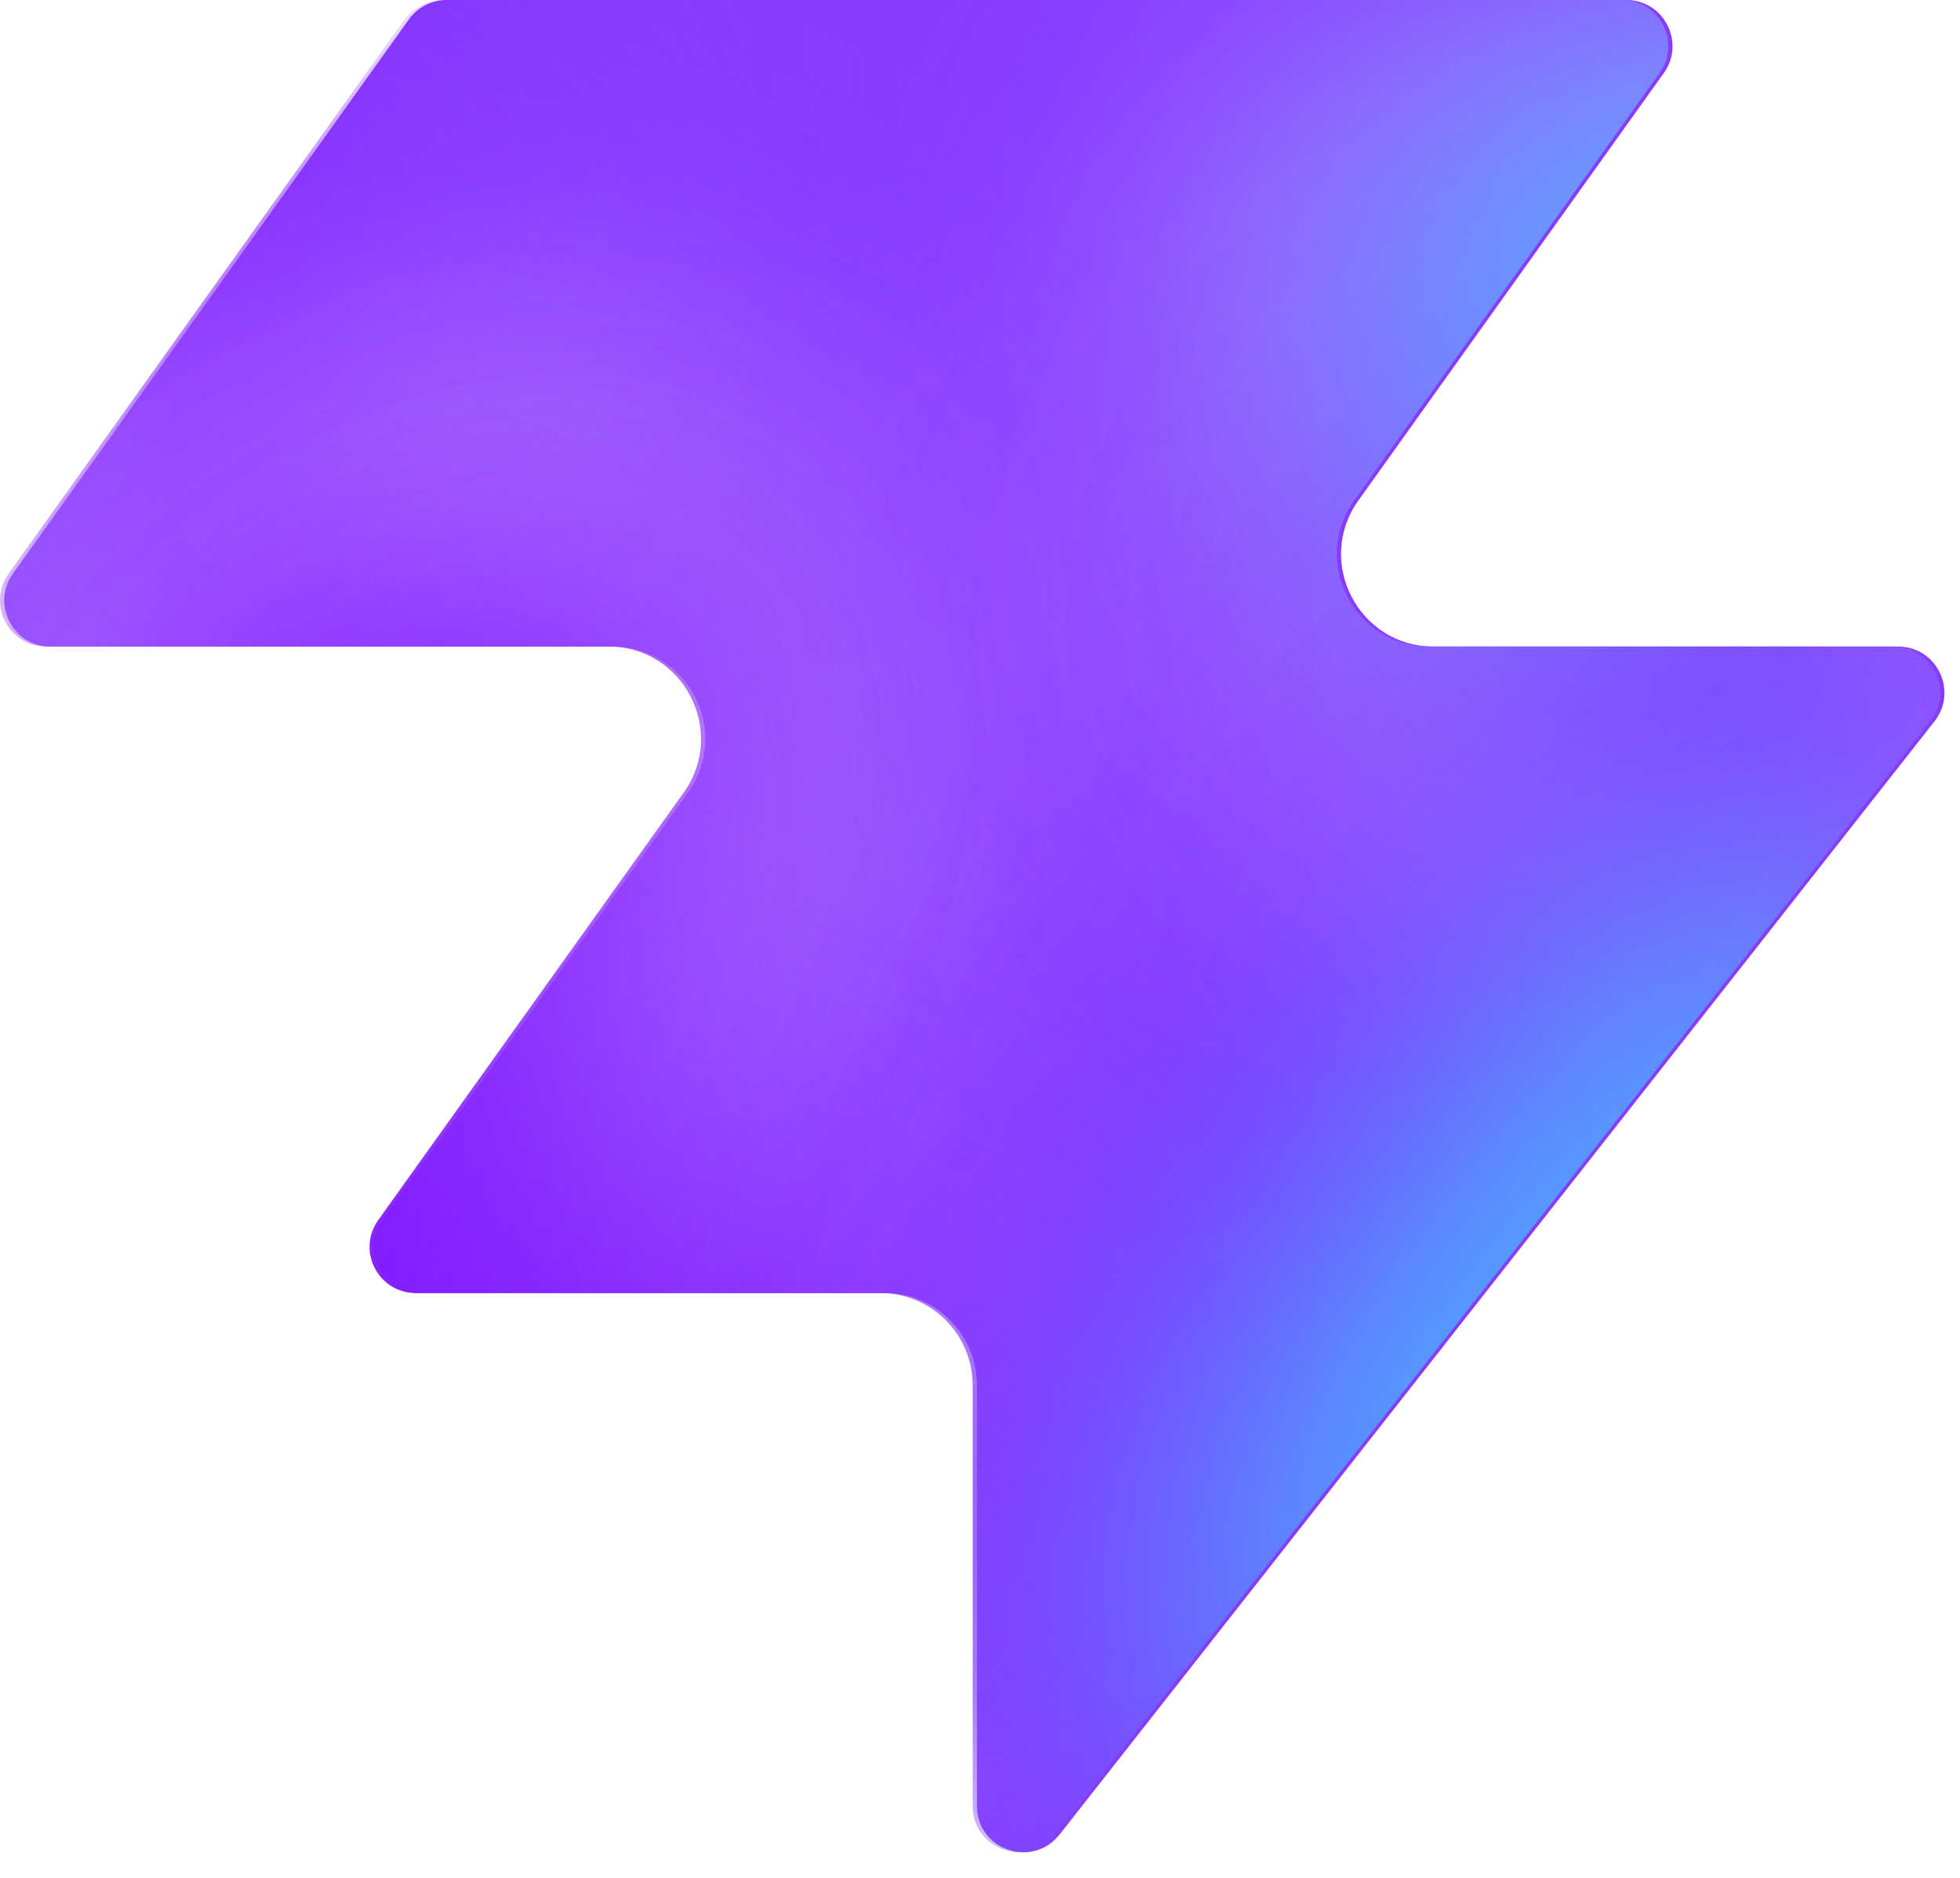
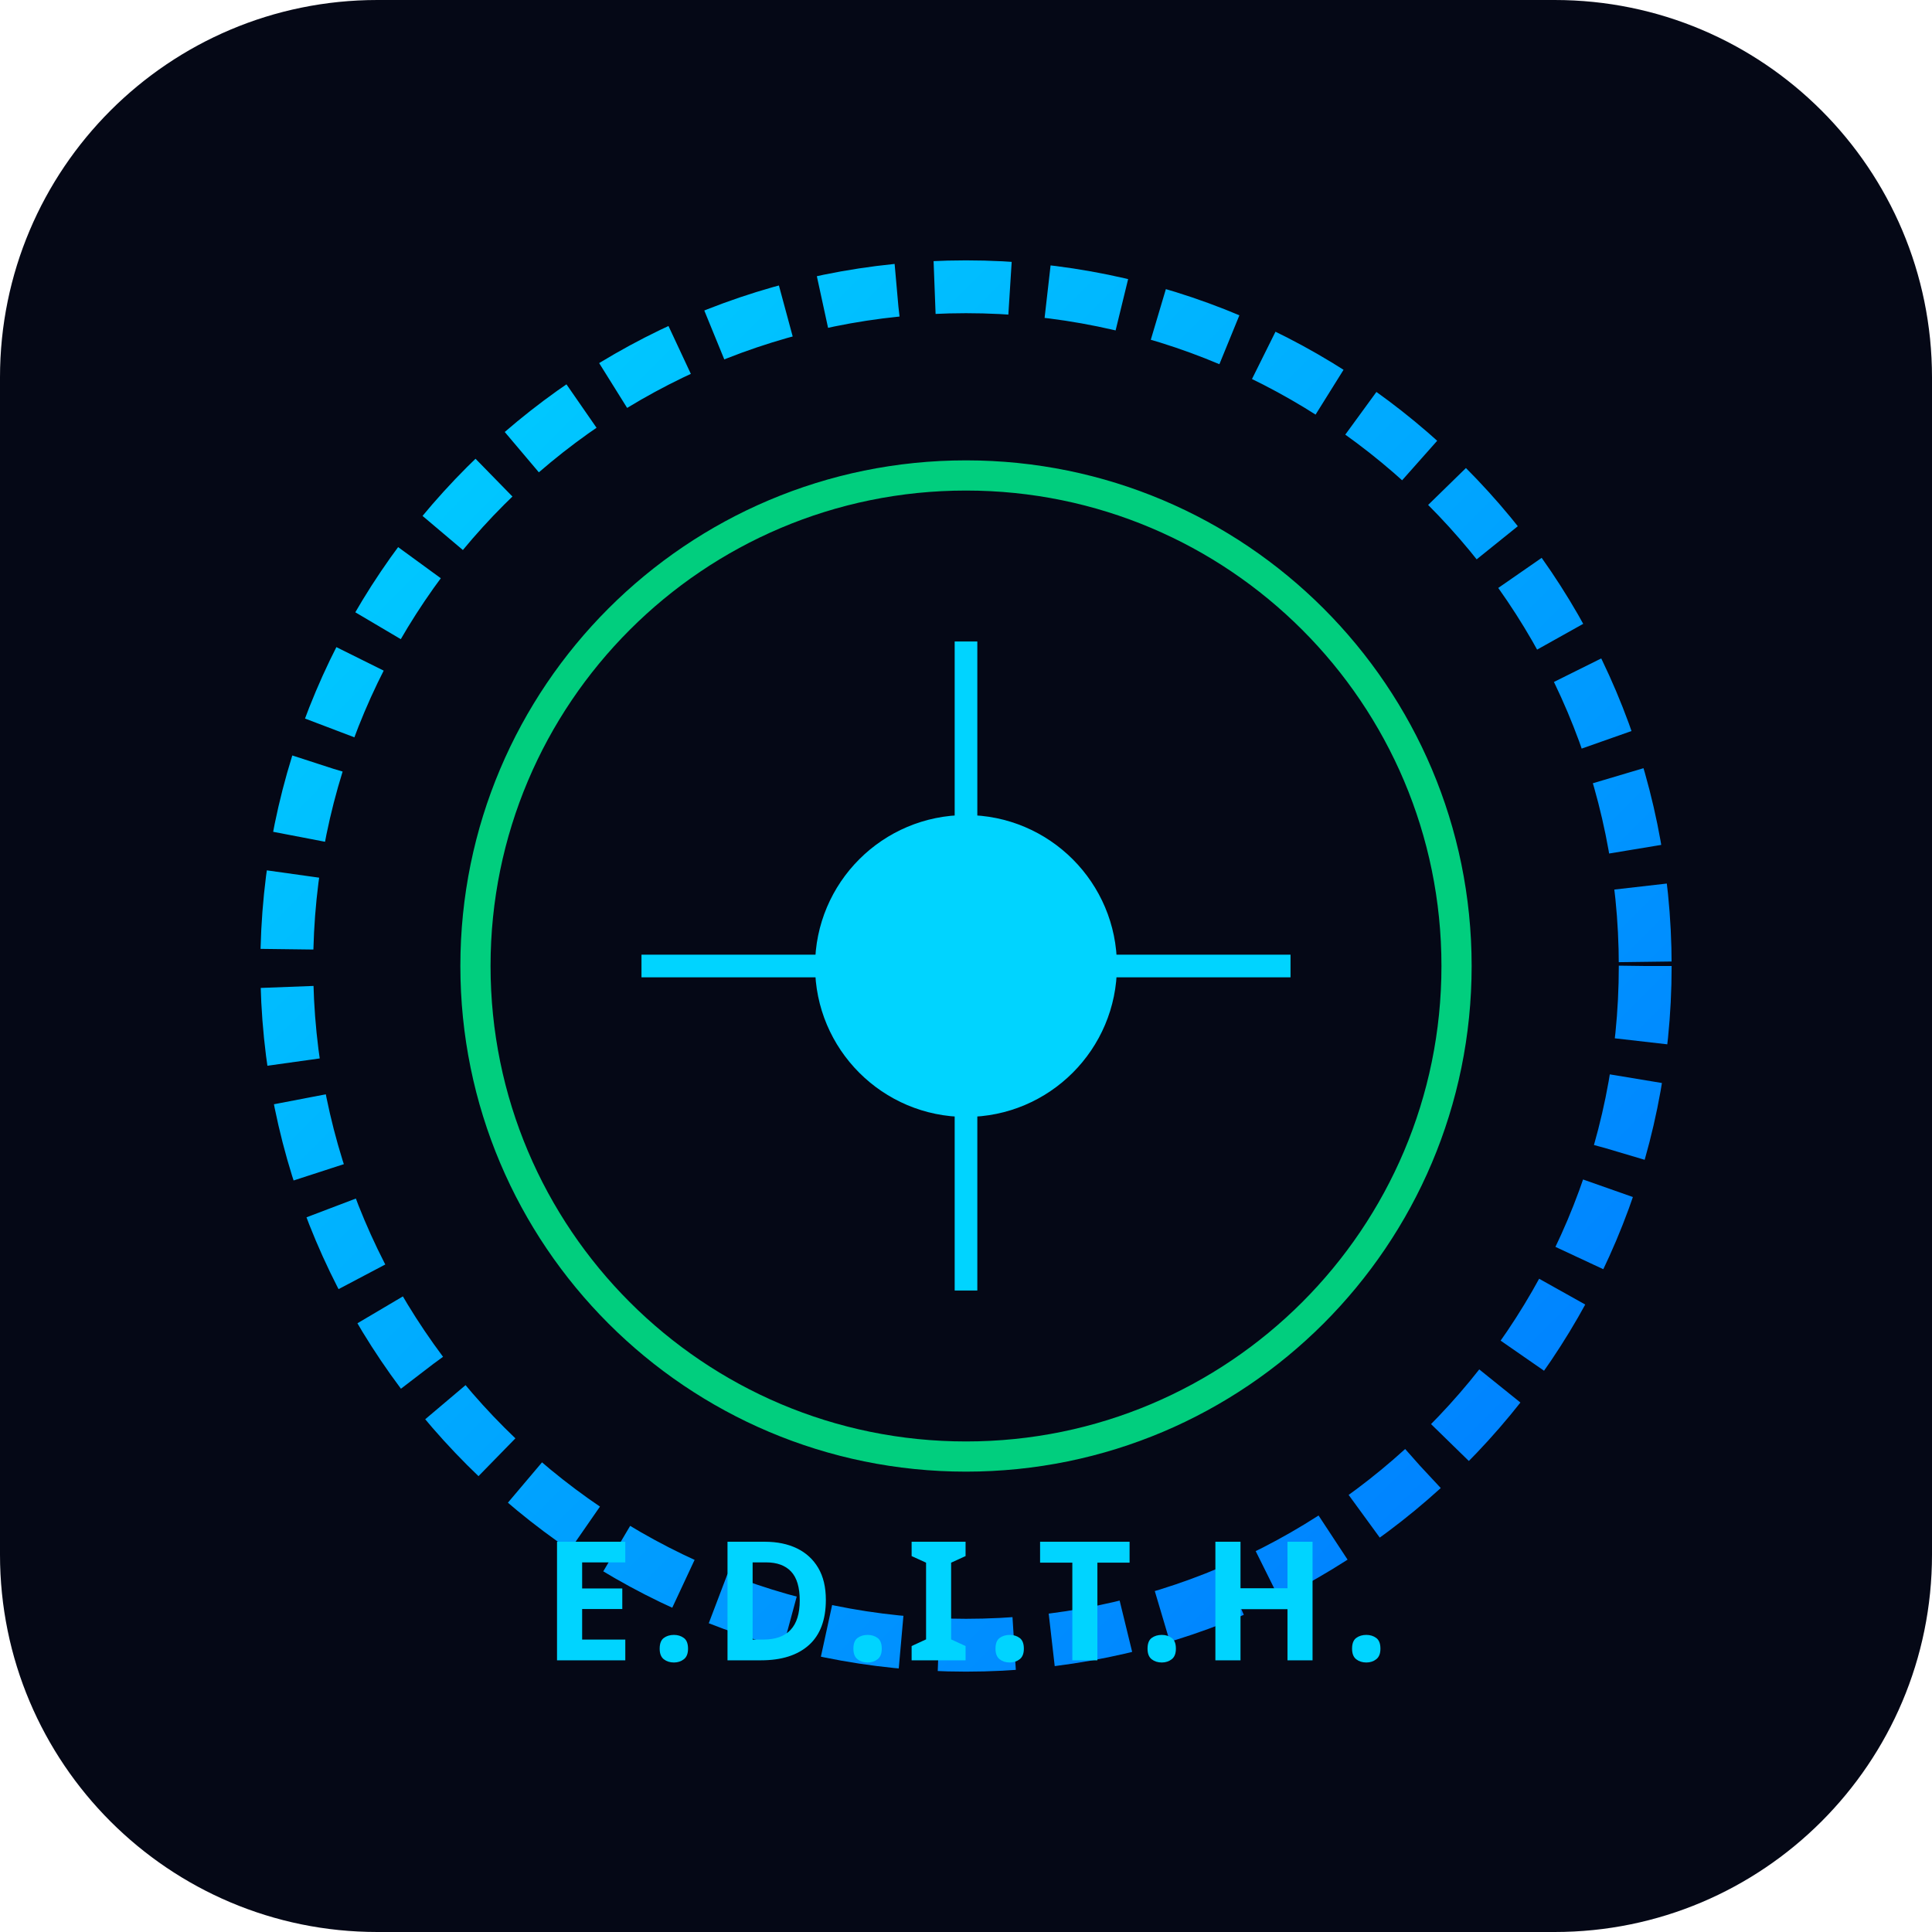
- <svg xmlns="http://www.w3.org/2000/svg" width="48" height="46" fill="none" viewBox="0 0 48 46">
-   <path fill="#863bff" d="M25.946 44.938c-.664.845-2.021.375-2.021-.698V33.937a2.26 2.26 0 0 0-2.262-2.262H10.287c-.92 0-1.456-1.04-.92-1.788l7.48-10.471c1.07-1.497 0-3.578-1.842-3.578H1.237c-.92 0-1.456-1.04-.92-1.788L10.013.474c.214-.297.556-.474.92-.474h28.894c.92 0 1.456 1.04.92 1.788l-7.48 10.471c-1.07 1.498 0 3.579 1.842 3.579h11.377c.943 0 1.473 1.088.89 1.83L25.947 44.94z" style="fill:#863bff;fill:color(display-p3 .525 .23 1);fill-opacity:1" />
-   <mask id="a" width="48" height="46" x="0" y="0" maskUnits="userSpaceOnUse" style="mask-type:alpha">
-     <path fill="#000" d="M25.842 44.938c-.664.844-2.021.375-2.021-.698V33.937a2.26 2.26 0 0 0-2.262-2.262H10.183c-.92 0-1.456-1.04-.92-1.788l7.48-10.471c1.07-1.498 0-3.579-1.842-3.579H1.133c-.92 0-1.456-1.04-.92-1.787L9.91.473c.214-.297.556-.474.92-.474h28.894c.92 0 1.456 1.04.92 1.788l-7.48 10.471c-1.07 1.498 0 3.578 1.842 3.578h11.377c.943 0 1.473 1.088.89 1.832L25.843 44.94z" style="fill:#000;fill-opacity:1" />
-   </mask>
-   <g mask="url(#a)">
-     <g filter="url(#b)">
-       <ellipse cx="5.508" cy="14.704" fill="#ede6ff" rx="5.508" ry="14.704" style="fill:#ede6ff;fill:color(display-p3 .927 .903 1);fill-opacity:1" transform="matrix(.00324 1 1 -.00324 -4.47 31.516)" />
-     </g>
-     <g filter="url(#c)">
-       <ellipse cx="10.399" cy="29.851" fill="#ede6ff" rx="10.399" ry="29.851" style="fill:#ede6ff;fill:color(display-p3 .927 .903 1);fill-opacity:1" transform="matrix(.00324 1 1 -.00324 -39.328 7.883)" />
-     </g>
-     <g filter="url(#d)">
-       <ellipse cx="5.508" cy="30.487" fill="#7e14ff" rx="5.508" ry="30.487" style="fill:#7e14ff;fill:color(display-p3 .492 .077 1);fill-opacity:1" transform="rotate(89.814 -25.913 -14.639)scale(1 -1)" />
-     </g>
-     <g filter="url(#e)">
-       <ellipse cx="5.508" cy="30.599" fill="#7e14ff" rx="5.508" ry="30.599" style="fill:#7e14ff;fill:color(display-p3 .492 .077 1);fill-opacity:1" transform="rotate(89.814 -32.644 -3.334)scale(1 -1)" />
-     </g>
-     <g filter="url(#f)">
-       <ellipse cx="5.508" cy="30.599" fill="#7e14ff" rx="5.508" ry="30.599" style="fill:#7e14ff;fill:color(display-p3 .492 .077 1);fill-opacity:1" transform="matrix(.00324 1 1 -.00324 -34.34 30.47)" />
-     </g>
-     <g filter="url(#g)">
-       <ellipse cx="14.072" cy="22.078" fill="#ede6ff" rx="14.072" ry="22.078" style="fill:#ede6ff;fill:color(display-p3 .927 .903 1);fill-opacity:1" transform="rotate(93.35 24.506 48.493)scale(-1 1)" />
-     </g>
-     <g filter="url(#h)">
-       <ellipse cx="3.47" cy="21.501" fill="#7e14ff" rx="3.47" ry="21.501" style="fill:#7e14ff;fill:color(display-p3 .492 .077 1);fill-opacity:1" transform="rotate(89.009 28.708 47.59)scale(-1 1)" />
-     </g>
-     <g filter="url(#i)">
-       <ellipse cx="3.47" cy="21.501" fill="#7e14ff" rx="3.47" ry="21.501" style="fill:#7e14ff;fill:color(display-p3 .492 .077 1);fill-opacity:1" transform="rotate(89.009 28.708 47.59)scale(-1 1)" />
-     </g>
-     <g filter="url(#j)">
-       <ellipse cx=".387" cy="8.972" fill="#7e14ff" rx="4.407" ry="29.108" style="fill:#7e14ff;fill:color(display-p3 .492 .077 1);fill-opacity:1" transform="rotate(39.51 .387 8.972)" />
-     </g>
-     <g filter="url(#k)">
-       <ellipse cx="47.523" cy="-6.092" fill="#7e14ff" rx="4.407" ry="29.108" style="fill:#7e14ff;fill:color(display-p3 .492 .077 1);fill-opacity:1" transform="rotate(37.892 47.523 -6.092)" />
-     </g>
-     <g filter="url(#l)">
-       <ellipse cx="41.412" cy="6.333" fill="#47bfff" rx="5.971" ry="9.665" style="fill:#47bfff;fill:color(display-p3 .28 .748 1);fill-opacity:1" transform="rotate(37.892 41.412 6.333)" />
-     </g>
-     <g filter="url(#m)">
-       <ellipse cx="-1.879" cy="38.332" fill="#7e14ff" rx="4.407" ry="29.108" style="fill:#7e14ff;fill:color(display-p3 .492 .077 1);fill-opacity:1" transform="rotate(37.892 -1.88 38.332)" />
-     </g>
-     <g filter="url(#n)">
-       <ellipse cx="-1.879" cy="38.332" fill="#7e14ff" rx="4.407" ry="29.108" style="fill:#7e14ff;fill:color(display-p3 .492 .077 1);fill-opacity:1" transform="rotate(37.892 -1.88 38.332)" />
-     </g>
-     <g filter="url(#o)">
-       <ellipse cx="35.651" cy="29.907" fill="#7e14ff" rx="4.407" ry="29.108" style="fill:#7e14ff;fill:color(display-p3 .492 .077 1);fill-opacity:1" transform="rotate(37.892 35.651 29.907)" />
-     </g>
-     <g filter="url(#p)">
-       <ellipse cx="38.418" cy="32.4" fill="#47bfff" rx="5.971" ry="15.297" style="fill:#47bfff;fill:color(display-p3 .28 .748 1);fill-opacity:1" transform="rotate(37.892 38.418 32.4)" />
-     </g>
-   </g>
+ <svg xmlns="http://www.w3.org/2000/svg" viewBox="0 0 512 512">
  <defs>
-     <filter id="b" width="60.045" height="41.654" x="-19.77" y="16.149" color-interpolation-filters="sRGB" filterUnits="userSpaceOnUse">
-       <feFlood flood-opacity="0" result="BackgroundImageFix" />
-       <feBlend in="SourceGraphic" in2="BackgroundImageFix" result="shape" />
-       <feGaussianBlur result="effect1_foregroundBlur_2002_17158" stdDeviation="7.659" />
-     </filter>
-     <filter id="c" width="90.34" height="51.437" x="-54.613" y="-7.533" color-interpolation-filters="sRGB" filterUnits="userSpaceOnUse">
-       <feFlood flood-opacity="0" result="BackgroundImageFix" />
-       <feBlend in="SourceGraphic" in2="BackgroundImageFix" result="shape" />
-       <feGaussianBlur result="effect1_foregroundBlur_2002_17158" stdDeviation="7.659" />
-     </filter>
-     <filter id="d" width="79.355" height="29.4" x="-49.64" y="2.03" color-interpolation-filters="sRGB" filterUnits="userSpaceOnUse">
-       <feFlood flood-opacity="0" result="BackgroundImageFix" />
-       <feBlend in="SourceGraphic" in2="BackgroundImageFix" result="shape" />
-       <feGaussianBlur result="effect1_foregroundBlur_2002_17158" stdDeviation="4.596" />
-     </filter>
-     <filter id="e" width="79.579" height="29.4" x="-45.045" y="20.029" color-interpolation-filters="sRGB" filterUnits="userSpaceOnUse">
-       <feFlood flood-opacity="0" result="BackgroundImageFix" />
-       <feBlend in="SourceGraphic" in2="BackgroundImageFix" result="shape" />
-       <feGaussianBlur result="effect1_foregroundBlur_2002_17158" stdDeviation="4.596" />
-     </filter>
-     <filter id="f" width="79.579" height="29.4" x="-43.513" y="21.178" color-interpolation-filters="sRGB" filterUnits="userSpaceOnUse">
-       <feFlood flood-opacity="0" result="BackgroundImageFix" />
-       <feBlend in="SourceGraphic" in2="BackgroundImageFix" result="shape" />
-       <feGaussianBlur result="effect1_foregroundBlur_2002_17158" stdDeviation="4.596" />
-     </filter>
-     <filter id="g" width="74.749" height="58.852" x="15.756" y="-17.901" color-interpolation-filters="sRGB" filterUnits="userSpaceOnUse">
-       <feFlood flood-opacity="0" result="BackgroundImageFix" />
-       <feBlend in="SourceGraphic" in2="BackgroundImageFix" result="shape" />
-       <feGaussianBlur result="effect1_foregroundBlur_2002_17158" stdDeviation="7.659" />
-     </filter>
-     <filter id="h" width="61.377" height="25.362" x="23.548" y="2.284" color-interpolation-filters="sRGB" filterUnits="userSpaceOnUse">
-       <feFlood flood-opacity="0" result="BackgroundImageFix" />
-       <feBlend in="SourceGraphic" in2="BackgroundImageFix" result="shape" />
-       <feGaussianBlur result="effect1_foregroundBlur_2002_17158" stdDeviation="4.596" />
-     </filter>
-     <filter id="i" width="61.377" height="25.362" x="23.548" y="2.284" color-interpolation-filters="sRGB" filterUnits="userSpaceOnUse">
-       <feFlood flood-opacity="0" result="BackgroundImageFix" />
-       <feBlend in="SourceGraphic" in2="BackgroundImageFix" result="shape" />
-       <feGaussianBlur result="effect1_foregroundBlur_2002_17158" stdDeviation="4.596" />
-     </filter>
-     <filter id="j" width="56.045" height="63.649" x="-27.636" y="-22.853" color-interpolation-filters="sRGB" filterUnits="userSpaceOnUse">
-       <feFlood flood-opacity="0" result="BackgroundImageFix" />
-       <feBlend in="SourceGraphic" in2="BackgroundImageFix" result="shape" />
-       <feGaussianBlur result="effect1_foregroundBlur_2002_17158" stdDeviation="4.596" />
-     </filter>
-     <filter id="k" width="54.814" height="64.646" x="20.116" y="-38.415" color-interpolation-filters="sRGB" filterUnits="userSpaceOnUse">
-       <feFlood flood-opacity="0" result="BackgroundImageFix" />
-       <feBlend in="SourceGraphic" in2="BackgroundImageFix" result="shape" />
-       <feGaussianBlur result="effect1_foregroundBlur_2002_17158" stdDeviation="4.596" />
-     </filter>
-     <filter id="l" width="33.541" height="35.313" x="24.641" y="-11.323" color-interpolation-filters="sRGB" filterUnits="userSpaceOnUse">
-       <feFlood flood-opacity="0" result="BackgroundImageFix" />
-       <feBlend in="SourceGraphic" in2="BackgroundImageFix" result="shape" />
-       <feGaussianBlur result="effect1_foregroundBlur_2002_17158" stdDeviation="4.596" />
-     </filter>
-     <filter id="m" width="54.814" height="64.646" x="-29.286" y="6.009" color-interpolation-filters="sRGB" filterUnits="userSpaceOnUse">
-       <feFlood flood-opacity="0" result="BackgroundImageFix" />
-       <feBlend in="SourceGraphic" in2="BackgroundImageFix" result="shape" />
-       <feGaussianBlur result="effect1_foregroundBlur_2002_17158" stdDeviation="4.596" />
-     </filter>
-     <filter id="n" width="54.814" height="64.646" x="-29.286" y="6.009" color-interpolation-filters="sRGB" filterUnits="userSpaceOnUse">
-       <feFlood flood-opacity="0" result="BackgroundImageFix" />
-       <feBlend in="SourceGraphic" in2="BackgroundImageFix" result="shape" />
-       <feGaussianBlur result="effect1_foregroundBlur_2002_17158" stdDeviation="4.596" />
-     </filter>
-     <filter id="o" width="54.814" height="64.646" x="8.244" y="-2.416" color-interpolation-filters="sRGB" filterUnits="userSpaceOnUse">
-       <feFlood flood-opacity="0" result="BackgroundImageFix" />
-       <feBlend in="SourceGraphic" in2="BackgroundImageFix" result="shape" />
-       <feGaussianBlur result="effect1_foregroundBlur_2002_17158" stdDeviation="4.596" />
-     </filter>
-     <filter id="p" width="39.409" height="43.623" x="18.713" y="10.588" color-interpolation-filters="sRGB" filterUnits="userSpaceOnUse">
-       <feFlood flood-opacity="0" result="BackgroundImageFix" />
-       <feBlend in="SourceGraphic" in2="BackgroundImageFix" result="shape" />
-       <feGaussianBlur result="effect1_foregroundBlur_2002_17158" stdDeviation="4.596" />
-     </filter>
+     <linearGradient id="glow" x1="0%" y1="0%" x2="100%" y2="100%">
+       <stop offset="0%" stop-color="#00d4ff" />
+       <stop offset="100%" stop-color="#0077ff" />
+     </linearGradient>
  </defs>
+   <rect width="512" height="512" rx="100" fill="#050816" />
+   <circle cx="256" cy="256" r="180" stroke="url(#glow)" stroke-width="14" fill="none" stroke-dasharray="20,10" />
+   <circle cx="256" cy="256" r="130" stroke="#00ff99" stroke-width="8" fill="none" opacity="0.8" />
+   <circle cx="256" cy="256" r="40" fill="#00d4ff" />
+   <path d="M 170 256 L 342 256" stroke="#00d4ff" stroke-width="6" />
+   <path d="M 256 170 L 256 342" stroke="#00d4ff" stroke-width="6" />
+   <text x="256" y="440" font-family="sans-serif" font-size="44" font-weight="900" fill="#00d4ff" text-anchor="middle" letter-spacing="4">E.D.I.T.H.</text>
</svg>
